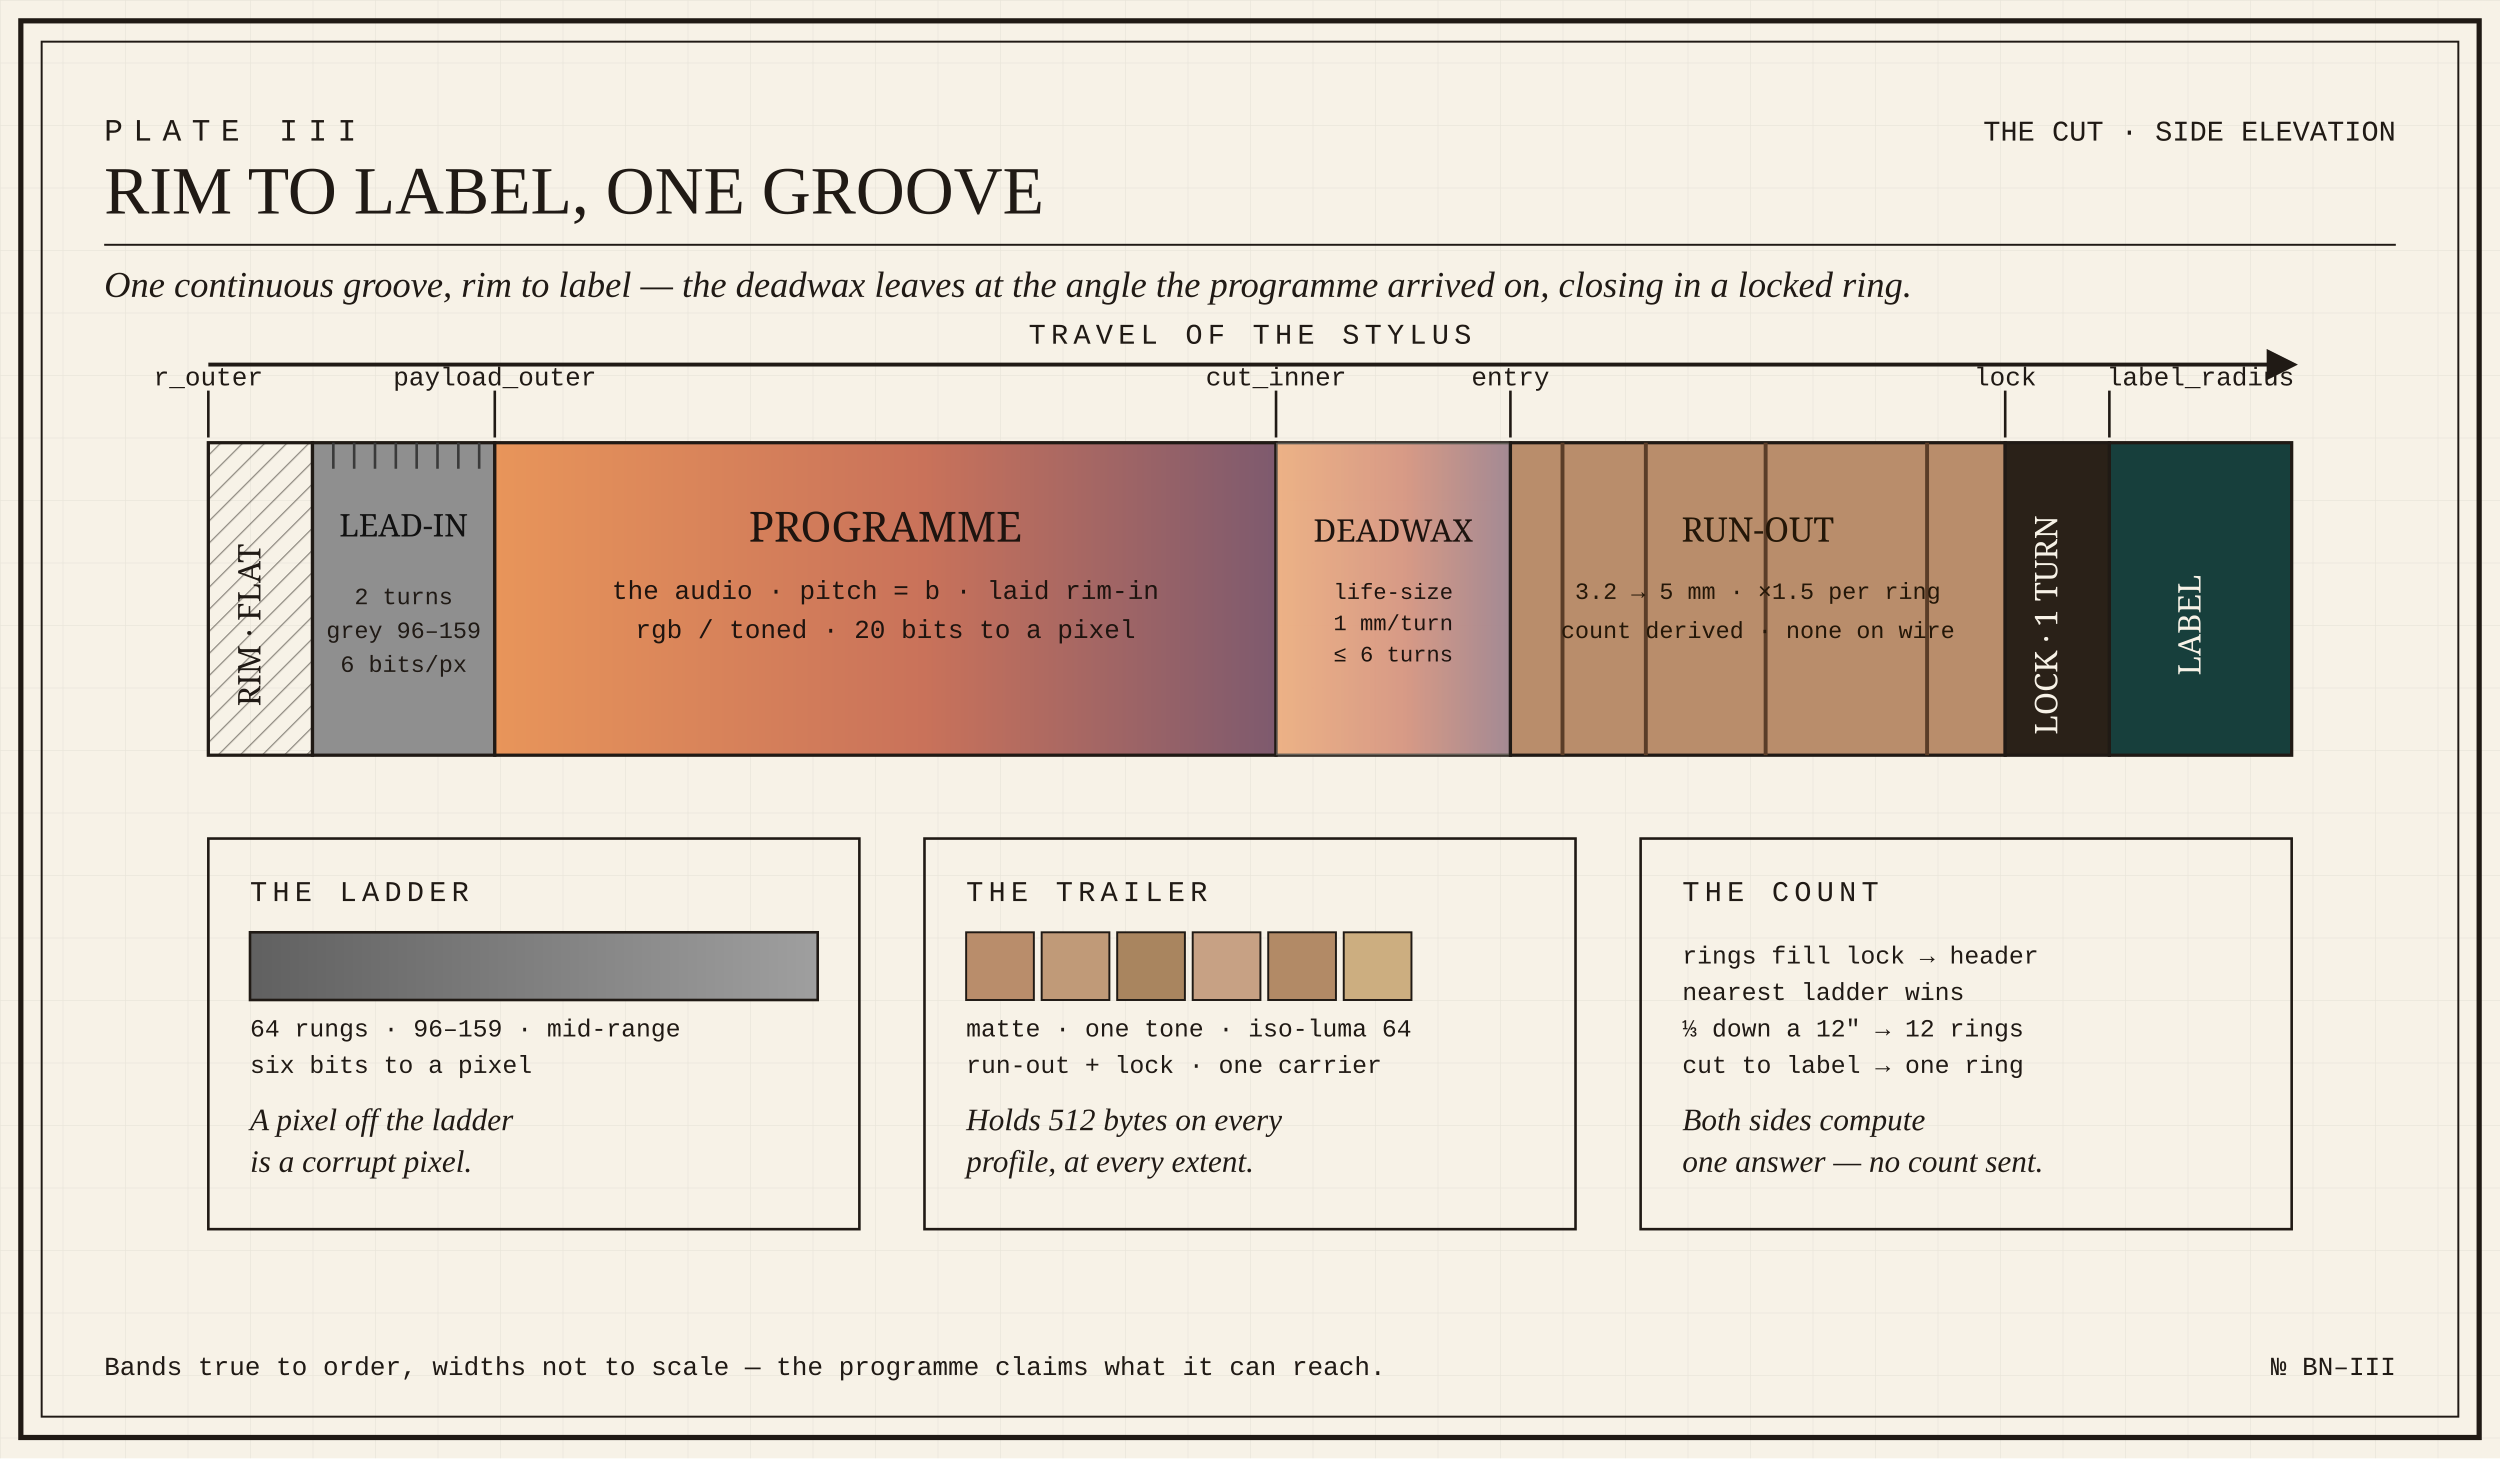
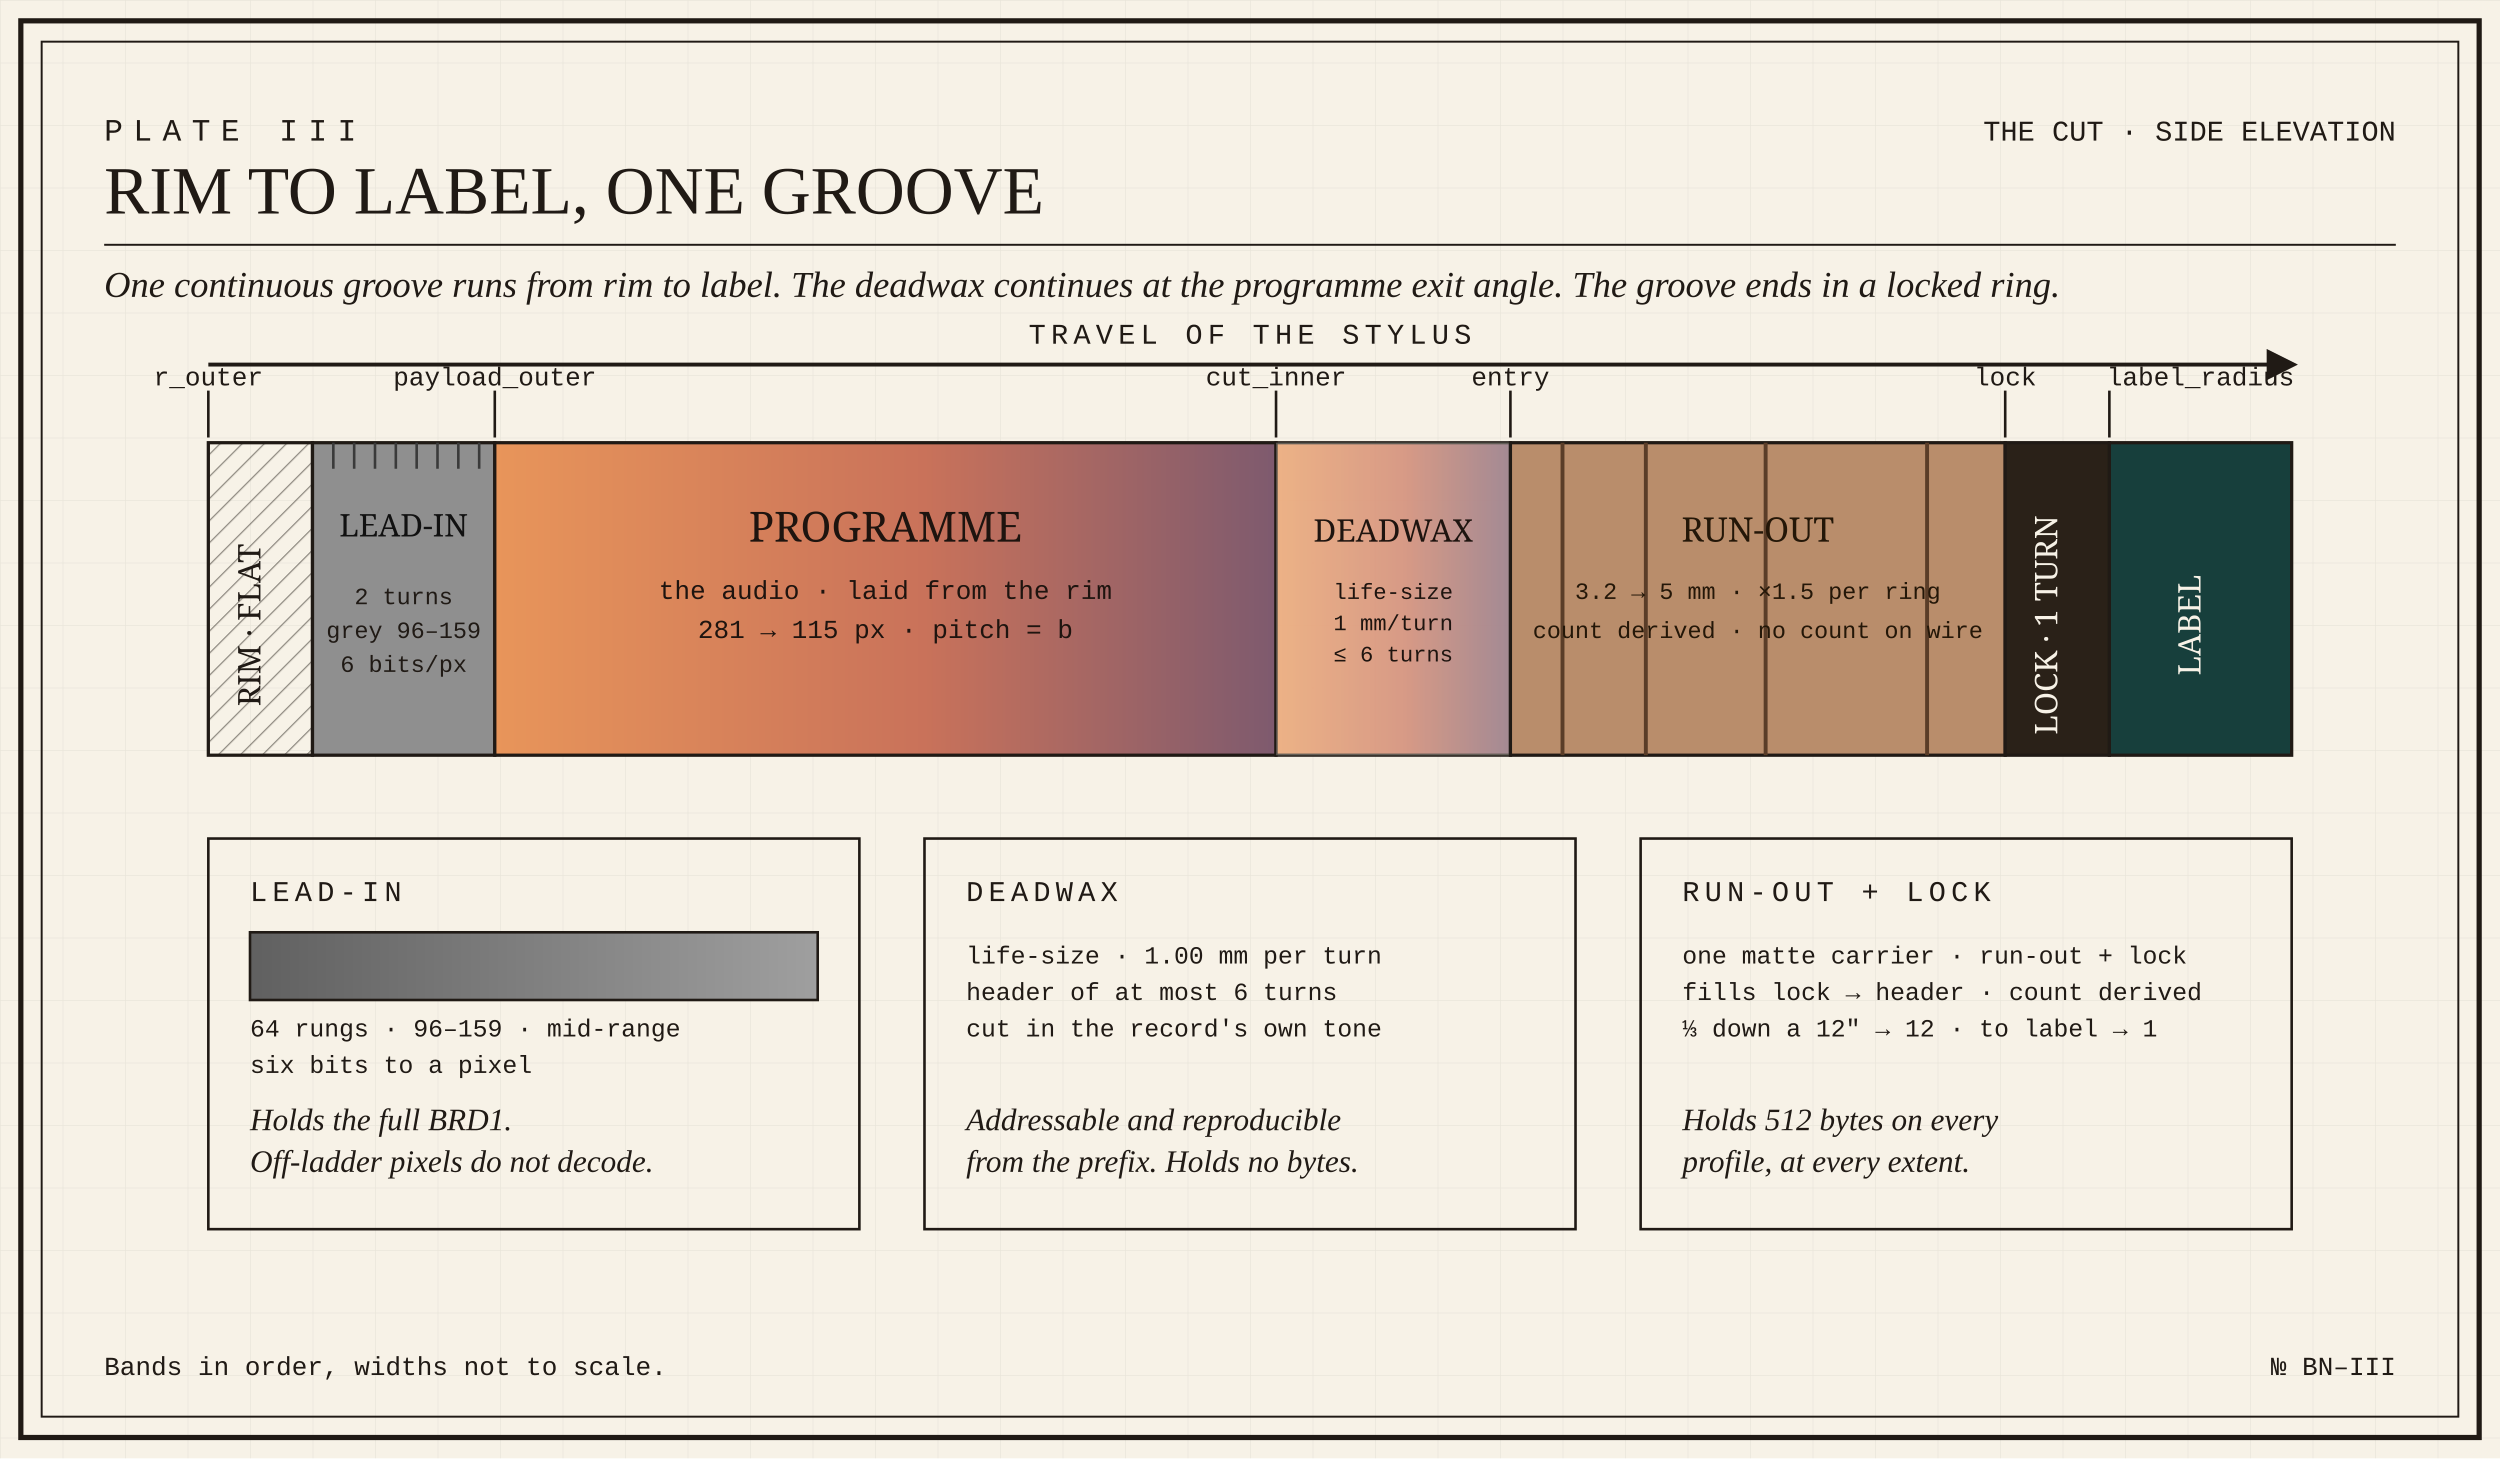
<svg xmlns="http://www.w3.org/2000/svg" viewBox="0 0 960 560" font-family="Georgia, 'Times New Roman', serif">
  <defs>
    <pattern id="grid3" width="24" height="24" patternUnits="userSpaceOnUse">
      <path d="M24,0 H0 V24" fill="none" stroke="#201A15" stroke-width="0.5" opacity="0.07" />
    </pattern>
    <pattern id="hatch3" width="6" height="6" patternTransform="rotate(45)" patternUnits="userSpaceOnUse">
      <line x1="0" y1="0" x2="0" y2="6" stroke="#201A15" stroke-width="1" opacity="0.45" />
    </pattern>
    <linearGradient id="prog" x1="0" y1="0" x2="1" y2="0">
      <stop offset="0%" stop-color="#E8955A" />
      <stop offset="55%" stop-color="#C9725A" />
      <stop offset="100%" stop-color="#7E5A6E" />
    </linearGradient>
    <linearGradient id="ladder" x1="0" y1="0" x2="1" y2="0">
      <stop offset="0%" stop-color="#606060" />
      <stop offset="100%" stop-color="#9F9F9F" />
    </linearGradient>
    <marker id="arr3" viewBox="0 0 10 10" refX="8" refY="5" markerWidth="8" markerHeight="8" orient="auto-start-reverse">
      <path d="M0,0 L10,5 L0,10 z" fill="#201A15" />
    </marker>
  </defs>
  <rect x="0" y="0" width="960" height="560" fill="#F7F2E7" />
  <rect x="0" y="0" width="960" height="560" fill="url(#grid3)" />
  <rect x="8" y="8" width="944" height="544" fill="none" stroke="#201A15" stroke-width="2" />
  <rect x="16" y="16" width="928" height="528" fill="none" stroke="#201A15" stroke-width="0.75" />
  <text x="40" y="54" font-family="'Courier New', monospace" font-size="12" letter-spacing="4" fill="#201A15">PLATE III</text>
  <text x="40" y="82" font-size="26" fill="#201A15">RIM TO LABEL, ONE GROOVE</text>
  <text x="920" y="54" text-anchor="end" font-family="'Courier New', monospace" font-size="11" fill="#201A15">THE CUT · SIDE ELEVATION</text>
  <line x1="40" y1="94" x2="920" y2="94" stroke="#201A15" stroke-width="0.75" />
-   <text x="40" y="114" font-size="14" font-style="italic" fill="#201A15">One continuous groove, rim to label — the deadwax leaves at the angle the programme arrived on, closing in a locked ring.</text>
+   <text x="40" y="114" font-size="14" font-style="italic" fill="#201A15">One continuous groove runs from rim to label. The deadwax continues at the programme exit angle. The groove ends in a locked ring.</text>
  <line x1="80" y1="140" x2="880" y2="140" stroke="#201A15" stroke-width="1.5" marker-end="url(#arr3)" />
  <text x="480" y="132" text-anchor="middle" font-family="'Courier New', monospace" font-size="11" letter-spacing="2" fill="#201A15">TRAVEL OF THE STYLUS</text>
  <g font-family="'Courier New', monospace" font-size="10" fill="#201A15">
    <line x1="80" y1="150" x2="80" y2="168" stroke="#201A15" stroke-width="1" />
    <text x="80" y="162" text-anchor="middle" dy="-14">r_outer</text>
    <line x1="190" y1="150" x2="190" y2="168" stroke="#201A15" stroke-width="1" />
    <text x="190" y="162" text-anchor="middle" dy="-14">payload_outer</text>
    <line x1="490" y1="150" x2="490" y2="168" stroke="#201A15" stroke-width="1" />
    <text x="490" y="162" text-anchor="middle" dy="-14">cut_inner</text>
    <line x1="580" y1="150" x2="580" y2="168" stroke="#201A15" stroke-width="1" />
    <text x="580" y="162" text-anchor="middle" dy="-14">entry</text>
    <line x1="770" y1="150" x2="770" y2="168" stroke="#201A15" stroke-width="1" />
    <text x="770" y="162" text-anchor="middle" dy="-14">lock</text>
    <line x1="810" y1="150" x2="810" y2="168" stroke="#201A15" stroke-width="1" />
    <text x="845" y="162" text-anchor="middle" dy="-14">label_radius</text>
  </g>
  <g font-family="'Courier New', monospace" font-size="9" fill="#201A15">
    <rect x="80" y="170" width="40" height="120" fill="url(#hatch3)" stroke="#201A15" stroke-width="1.25" />
    <text x="100" y="240" text-anchor="middle" font-family="Georgia, serif" font-size="12" fill="#201A15" transform="rotate(-90 100 240)">RIM · FLAT</text>
    <rect x="120" y="170" width="70" height="120" fill="#8F8F8F" stroke="#201A15" stroke-width="1.25" />
    <g stroke="#3A3A3A" stroke-width="1">
      <line x1="128" y1="170" x2="128" y2="180" />
      <line x1="136" y1="170" x2="136" y2="180" />
      <line x1="144" y1="170" x2="144" y2="180" />
      <line x1="152" y1="170" x2="152" y2="180" />
      <line x1="160" y1="170" x2="160" y2="180" />
      <line x1="168" y1="170" x2="168" y2="180" />
      <line x1="176" y1="170" x2="176" y2="180" />
      <line x1="184" y1="170" x2="184" y2="180" />
    </g>
    <text x="155" y="206" text-anchor="middle" font-family="Georgia, serif" font-size="12" fill="#111">LEAD-IN</text>
    <text x="155" y="232" text-anchor="middle">2 turns</text>
    <text x="155" y="245" text-anchor="middle">grey 96–159</text>
    <text x="155" y="258" text-anchor="middle">6 bits/px</text>
    <rect x="190" y="170" width="300" height="120" fill="url(#prog)" stroke="#201A15" stroke-width="1.25" />
    <text x="340" y="208" text-anchor="middle" font-family="Georgia, serif" font-size="16" fill="#1E140F">PROGRAMME</text>
-     <text x="340" y="230" text-anchor="middle" font-size="10" fill="#1E140F">the audio · pitch = b · laid rim-in</text>
-     <text x="340" y="245" text-anchor="middle" font-size="10" fill="#1E140F">rgb / toned · 20 bits to a pixel</text>
+     <text x="340" y="230" text-anchor="middle" font-size="10" fill="#1E140F">the audio · laid from the rim</text>
+     <text x="340" y="245" text-anchor="middle" font-size="10" fill="#1E140F">281 → 115 px · pitch = b</text>
    <rect x="490" y="170" width="90" height="120" fill="url(#prog)" opacity="0.92" stroke="#201A15" stroke-width="1.25" />
    <rect x="490" y="170" width="90" height="120" fill="#F7F2E7" opacity="0.25" />
    <text x="535" y="208" text-anchor="middle" font-family="Georgia, serif" font-size="12" fill="#1E140F">DEADWAX</text>
    <text x="535" y="230" text-anchor="middle" font-size="8.5" fill="#1E140F">life-size</text>
    <text x="535" y="242" text-anchor="middle" font-size="8.5" fill="#1E140F">1 mm/turn</text>
    <text x="535" y="254" text-anchor="middle" font-size="8.5" fill="#1E140F">≤ 6 turns</text>
    <rect x="580" y="170" width="190" height="120" fill="#B98D6B" stroke="#201A15" stroke-width="1.25" />
    <g fill="none" stroke="#5A3D28" stroke-width="1.5">
      <path d="M600,170 V290" />
      <path d="M632,170 V290" />
      <path d="M678,170 V290" />
      <path d="M740,170 V290" />
    </g>
    <text x="675" y="208" text-anchor="middle" font-family="Georgia, serif" font-size="13" fill="#241708">RUN-OUT</text>
    <text x="675" y="230" text-anchor="middle" font-size="9" fill="#241708">3.2 → 5 mm · ×1.5 per ring</text>
-     <text x="675" y="245" text-anchor="middle" font-size="9" fill="#241708">count derived · none on wire</text>
+     <text x="675" y="245" text-anchor="middle" font-size="9" fill="#241708">count derived · no count on wire</text>
    <rect x="770" y="170" width="40" height="120" fill="#2A2118" stroke="#201A15" stroke-width="1.25" />
    <text x="790" y="240" text-anchor="middle" font-family="Georgia, serif" font-size="12" fill="#F7F2E7" transform="rotate(-90 790 240)">LOCK · 1 TURN</text>
    <rect x="810" y="170" width="70" height="120" fill="#173F3C" stroke="#201A15" stroke-width="1.25" />
    <text x="845" y="240" text-anchor="middle" font-family="Georgia, serif" font-size="12" fill="#F7F2E7" transform="rotate(-90 845 240)">LABEL</text>
  </g>
  <g>
    <rect x="80" y="322" width="250" height="150" fill="none" stroke="#201A15" stroke-width="1" />
-     <text x="96" y="346" font-family="'Courier New', monospace" font-size="11" letter-spacing="2" fill="#201A15">THE LADDER</text>
+     <text x="96" y="346" font-family="'Courier New', monospace" font-size="11" letter-spacing="2" fill="#201A15">LEAD-IN</text>
    <rect x="96" y="358" width="218" height="26" fill="url(#ladder)" stroke="#201A15" stroke-width="1" />
    <text x="96" y="398" font-family="'Courier New', monospace" font-size="9.5" fill="#201A15">64 rungs · 96–159 · mid-range</text>
    <text x="96" y="412" font-family="'Courier New', monospace" font-size="9.5" fill="#201A15">six bits to a pixel</text>
-     <text x="96" y="434" font-size="12" font-style="italic" fill="#201A15">A pixel off the ladder</text>
-     <text x="96" y="450" font-size="12" font-style="italic" fill="#201A15">is a corrupt pixel.</text>
+     <text x="96" y="434" font-size="12" font-style="italic" fill="#201A15">Holds the full BRD1.</text>
+     <text x="96" y="450" font-size="12" font-style="italic" fill="#201A15">Off-ladder pixels do not decode.</text>
    <rect x="355" y="322" width="250" height="150" fill="none" stroke="#201A15" stroke-width="1" />
-     <text x="371" y="346" font-family="'Courier New', monospace" font-size="11" letter-spacing="2" fill="#201A15">THE TRAILER</text>
-     <g stroke="#201A15" stroke-width="0.75">
-       <rect x="371" y="358" width="26" height="26" fill="#B98D6B" />
-       <rect x="400" y="358" width="26" height="26" fill="#C09A78" />
-       <rect x="429" y="358" width="26" height="26" fill="#A9855F" />
-       <rect x="458" y="358" width="26" height="26" fill="#C7A184" />
-       <rect x="487" y="358" width="26" height="26" fill="#B28A66" />
-       <rect x="516" y="358" width="26" height="26" fill="#CCAE80" />
-     </g>
-     <text x="371" y="398" font-family="'Courier New', monospace" font-size="9.5" fill="#201A15">matte · one tone · iso-luma 64</text>
-     <text x="371" y="412" font-family="'Courier New', monospace" font-size="9.5" fill="#201A15">run-out + lock · one carrier</text>
-     <text x="371" y="434" font-size="12" font-style="italic" fill="#201A15">Holds 512 bytes on every</text>
-     <text x="371" y="450" font-size="12" font-style="italic" fill="#201A15">profile, at every extent.</text>
+     <text x="371" y="346" font-family="'Courier New', monospace" font-size="11" letter-spacing="2" fill="#201A15">DEADWAX</text>
+     <text x="371" y="370" font-family="'Courier New', monospace" font-size="9.5" fill="#201A15">life-size · 1.00 mm per turn</text>
+     <text x="371" y="384" font-family="'Courier New', monospace" font-size="9.5" fill="#201A15">header of at most 6 turns</text>
+     <text x="371" y="398" font-family="'Courier New', monospace" font-size="9.5" fill="#201A15">cut in the record's own tone</text>
+     <text x="371" y="434" font-size="12" font-style="italic" fill="#201A15">Addressable and reproducible</text>
+     <text x="371" y="450" font-size="12" font-style="italic" fill="#201A15">from the prefix. Holds no bytes.</text>
    <rect x="630" y="322" width="250" height="150" fill="none" stroke="#201A15" stroke-width="1" />
-     <text x="646" y="346" font-family="'Courier New', monospace" font-size="11" letter-spacing="2" fill="#201A15">THE COUNT</text>
-     <text x="646" y="370" font-family="'Courier New', monospace" font-size="9.5" fill="#201A15">rings fill lock → header</text>
-     <text x="646" y="384" font-family="'Courier New', monospace" font-size="9.5" fill="#201A15">nearest ladder wins</text>
-     <text x="646" y="398" font-family="'Courier New', monospace" font-size="9.5" fill="#201A15">⅓ down a 12″ → 12 rings</text>
-     <text x="646" y="412" font-family="'Courier New', monospace" font-size="9.5" fill="#201A15">cut to label → one ring</text>
-     <text x="646" y="434" font-size="12" font-style="italic" fill="#201A15">Both sides compute</text>
-     <text x="646" y="450" font-size="12" font-style="italic" fill="#201A15">one answer — no count sent.</text>
+     <text x="646" y="346" font-family="'Courier New', monospace" font-size="11" letter-spacing="2" fill="#201A15">RUN-OUT + LOCK</text>
+     <text x="646" y="370" font-family="'Courier New', monospace" font-size="9.5" fill="#201A15">one matte carrier · run-out + lock</text>
+     <text x="646" y="384" font-family="'Courier New', monospace" font-size="9.5" fill="#201A15">fills lock → header · count derived</text>
+     <text x="646" y="398" font-family="'Courier New', monospace" font-size="9.5" fill="#201A15">⅓ down a 12″ → 12 · to label → 1</text>
+     <text x="646" y="434" font-size="12" font-style="italic" fill="#201A15">Holds 512 bytes on every</text>
+     <text x="646" y="450" font-size="12" font-style="italic" fill="#201A15">profile, at every extent.</text>
  </g>
-   <text x="40" y="528" font-family="'Courier New', monospace" font-size="10" fill="#201A15">Bands true to order, widths not to scale — the programme claims what it can reach.</text>
+   <text x="40" y="528" font-family="'Courier New', monospace" font-size="10" fill="#201A15">Bands in order, widths not to scale.</text>
  <text x="920" y="528" text-anchor="end" font-family="'Courier New', monospace" font-size="10" fill="#201A15">№ BN–III</text>
</svg>
